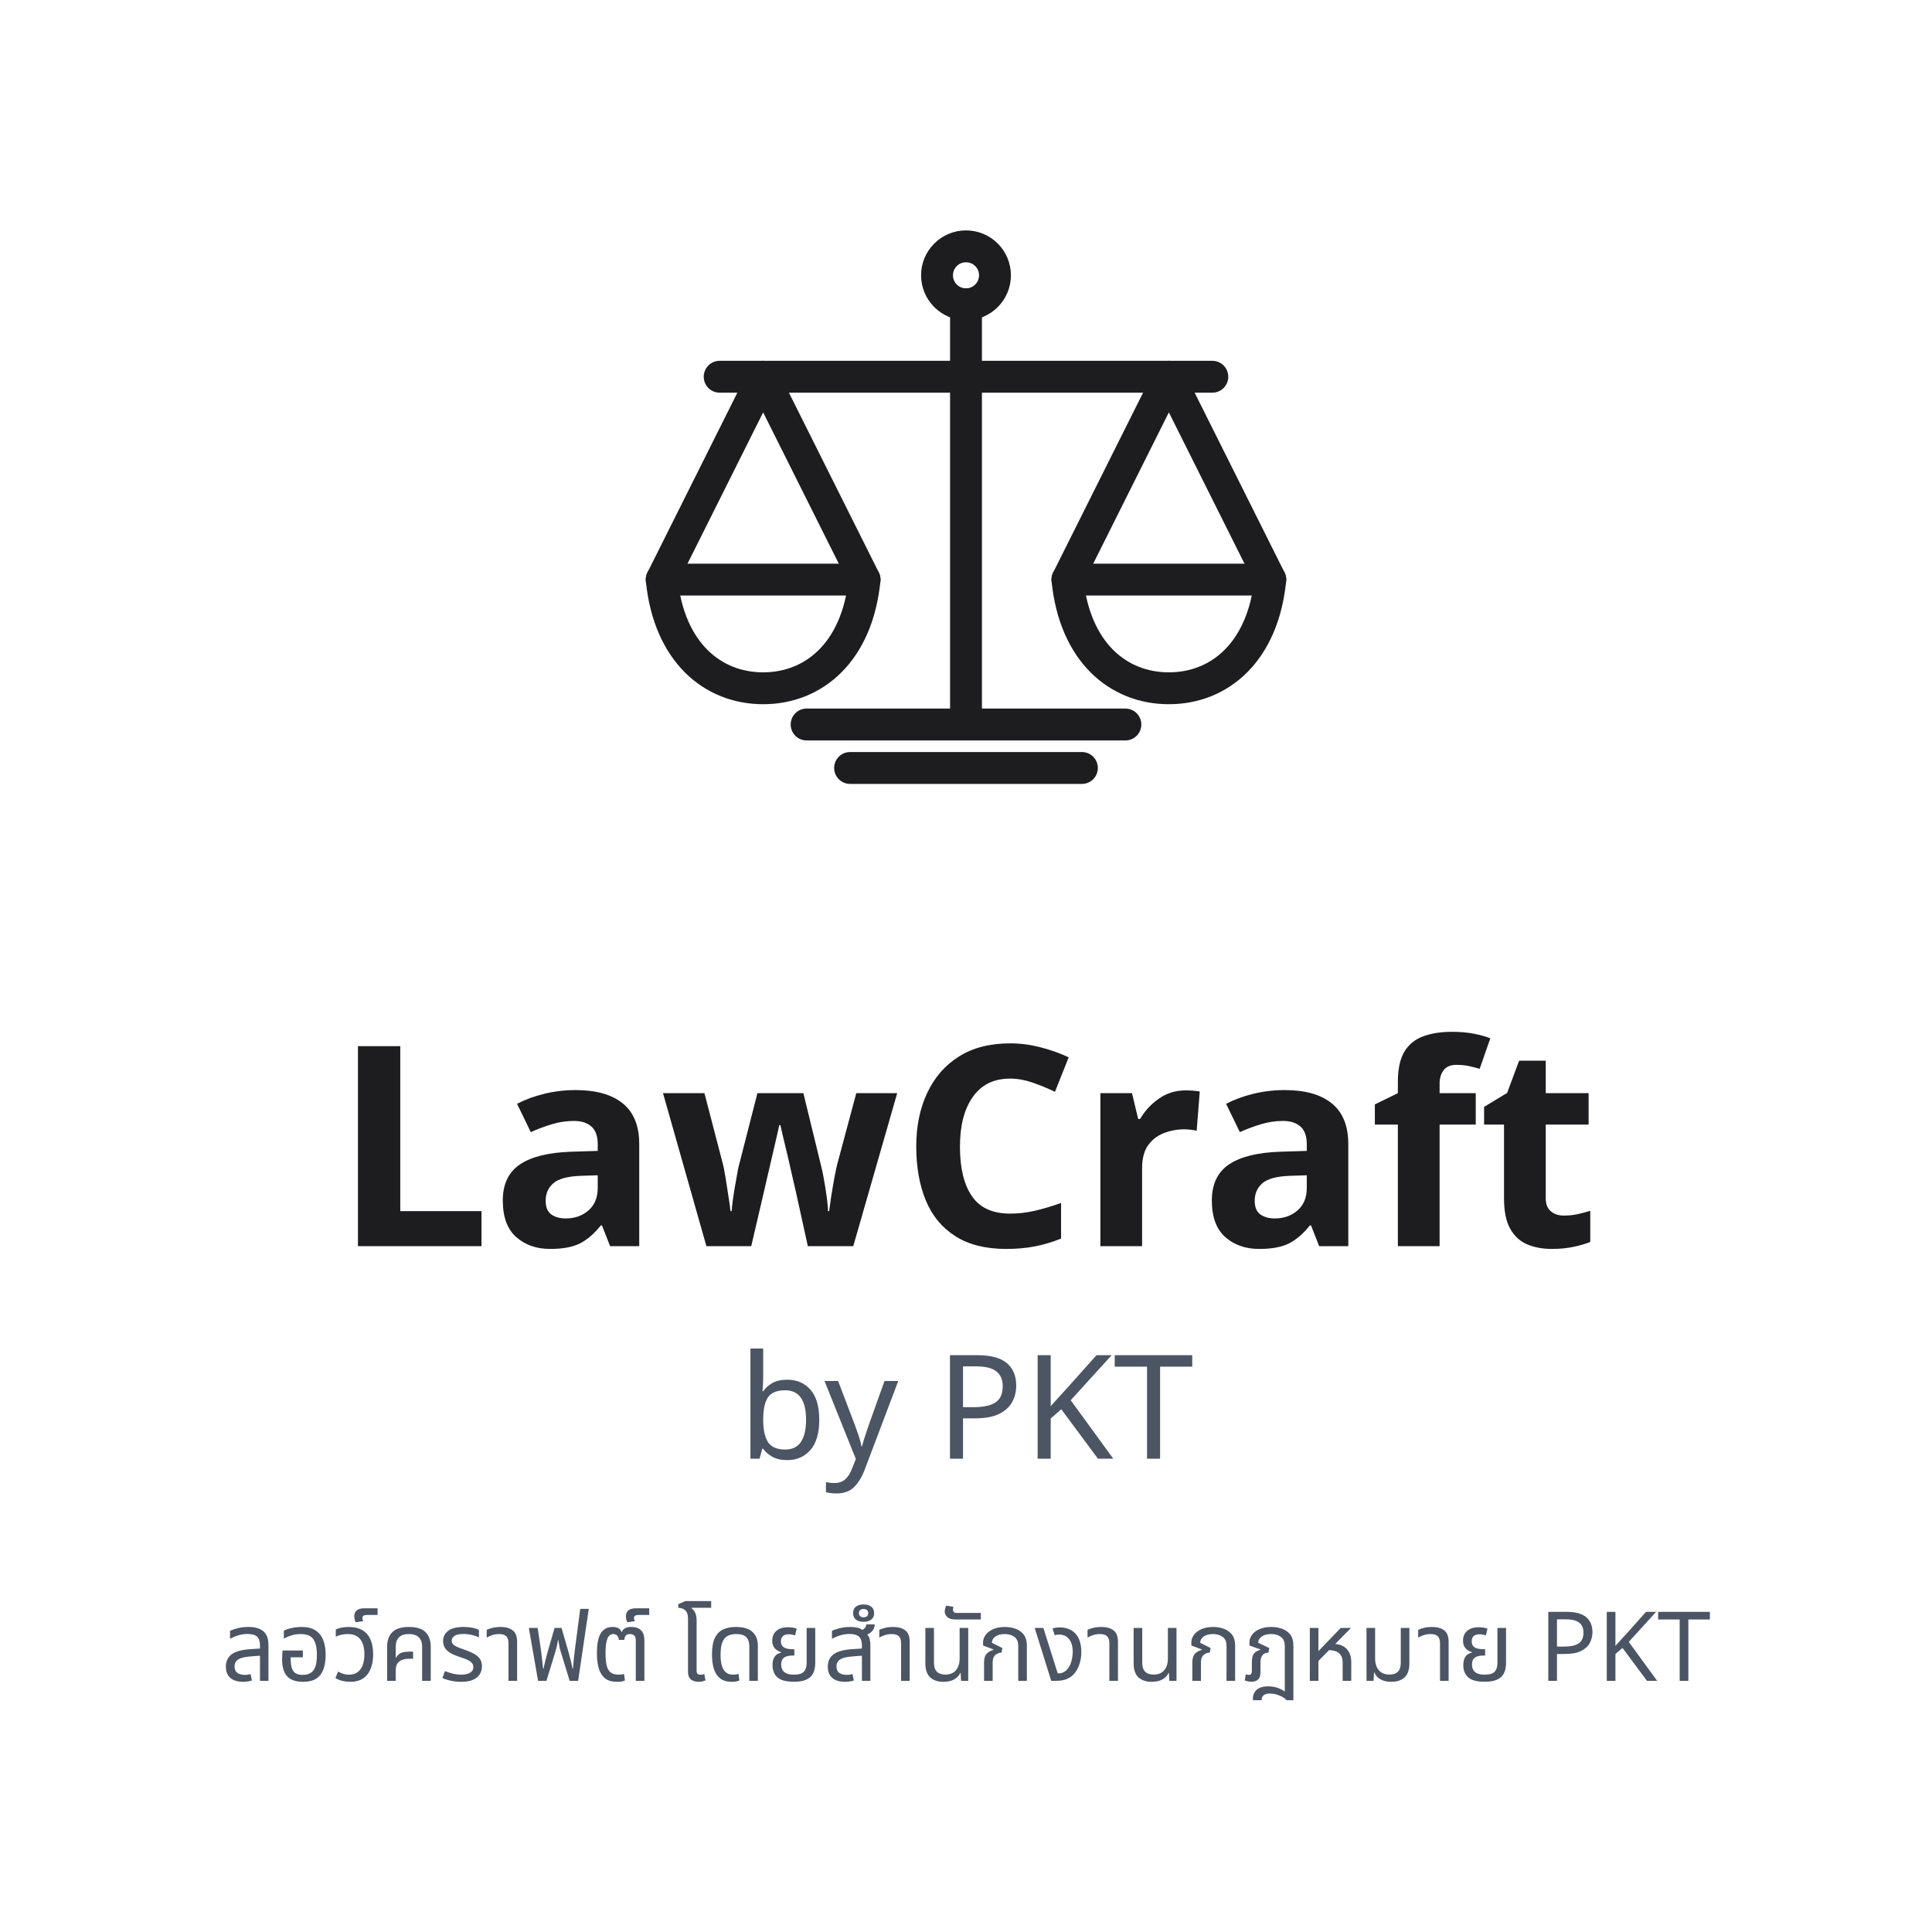
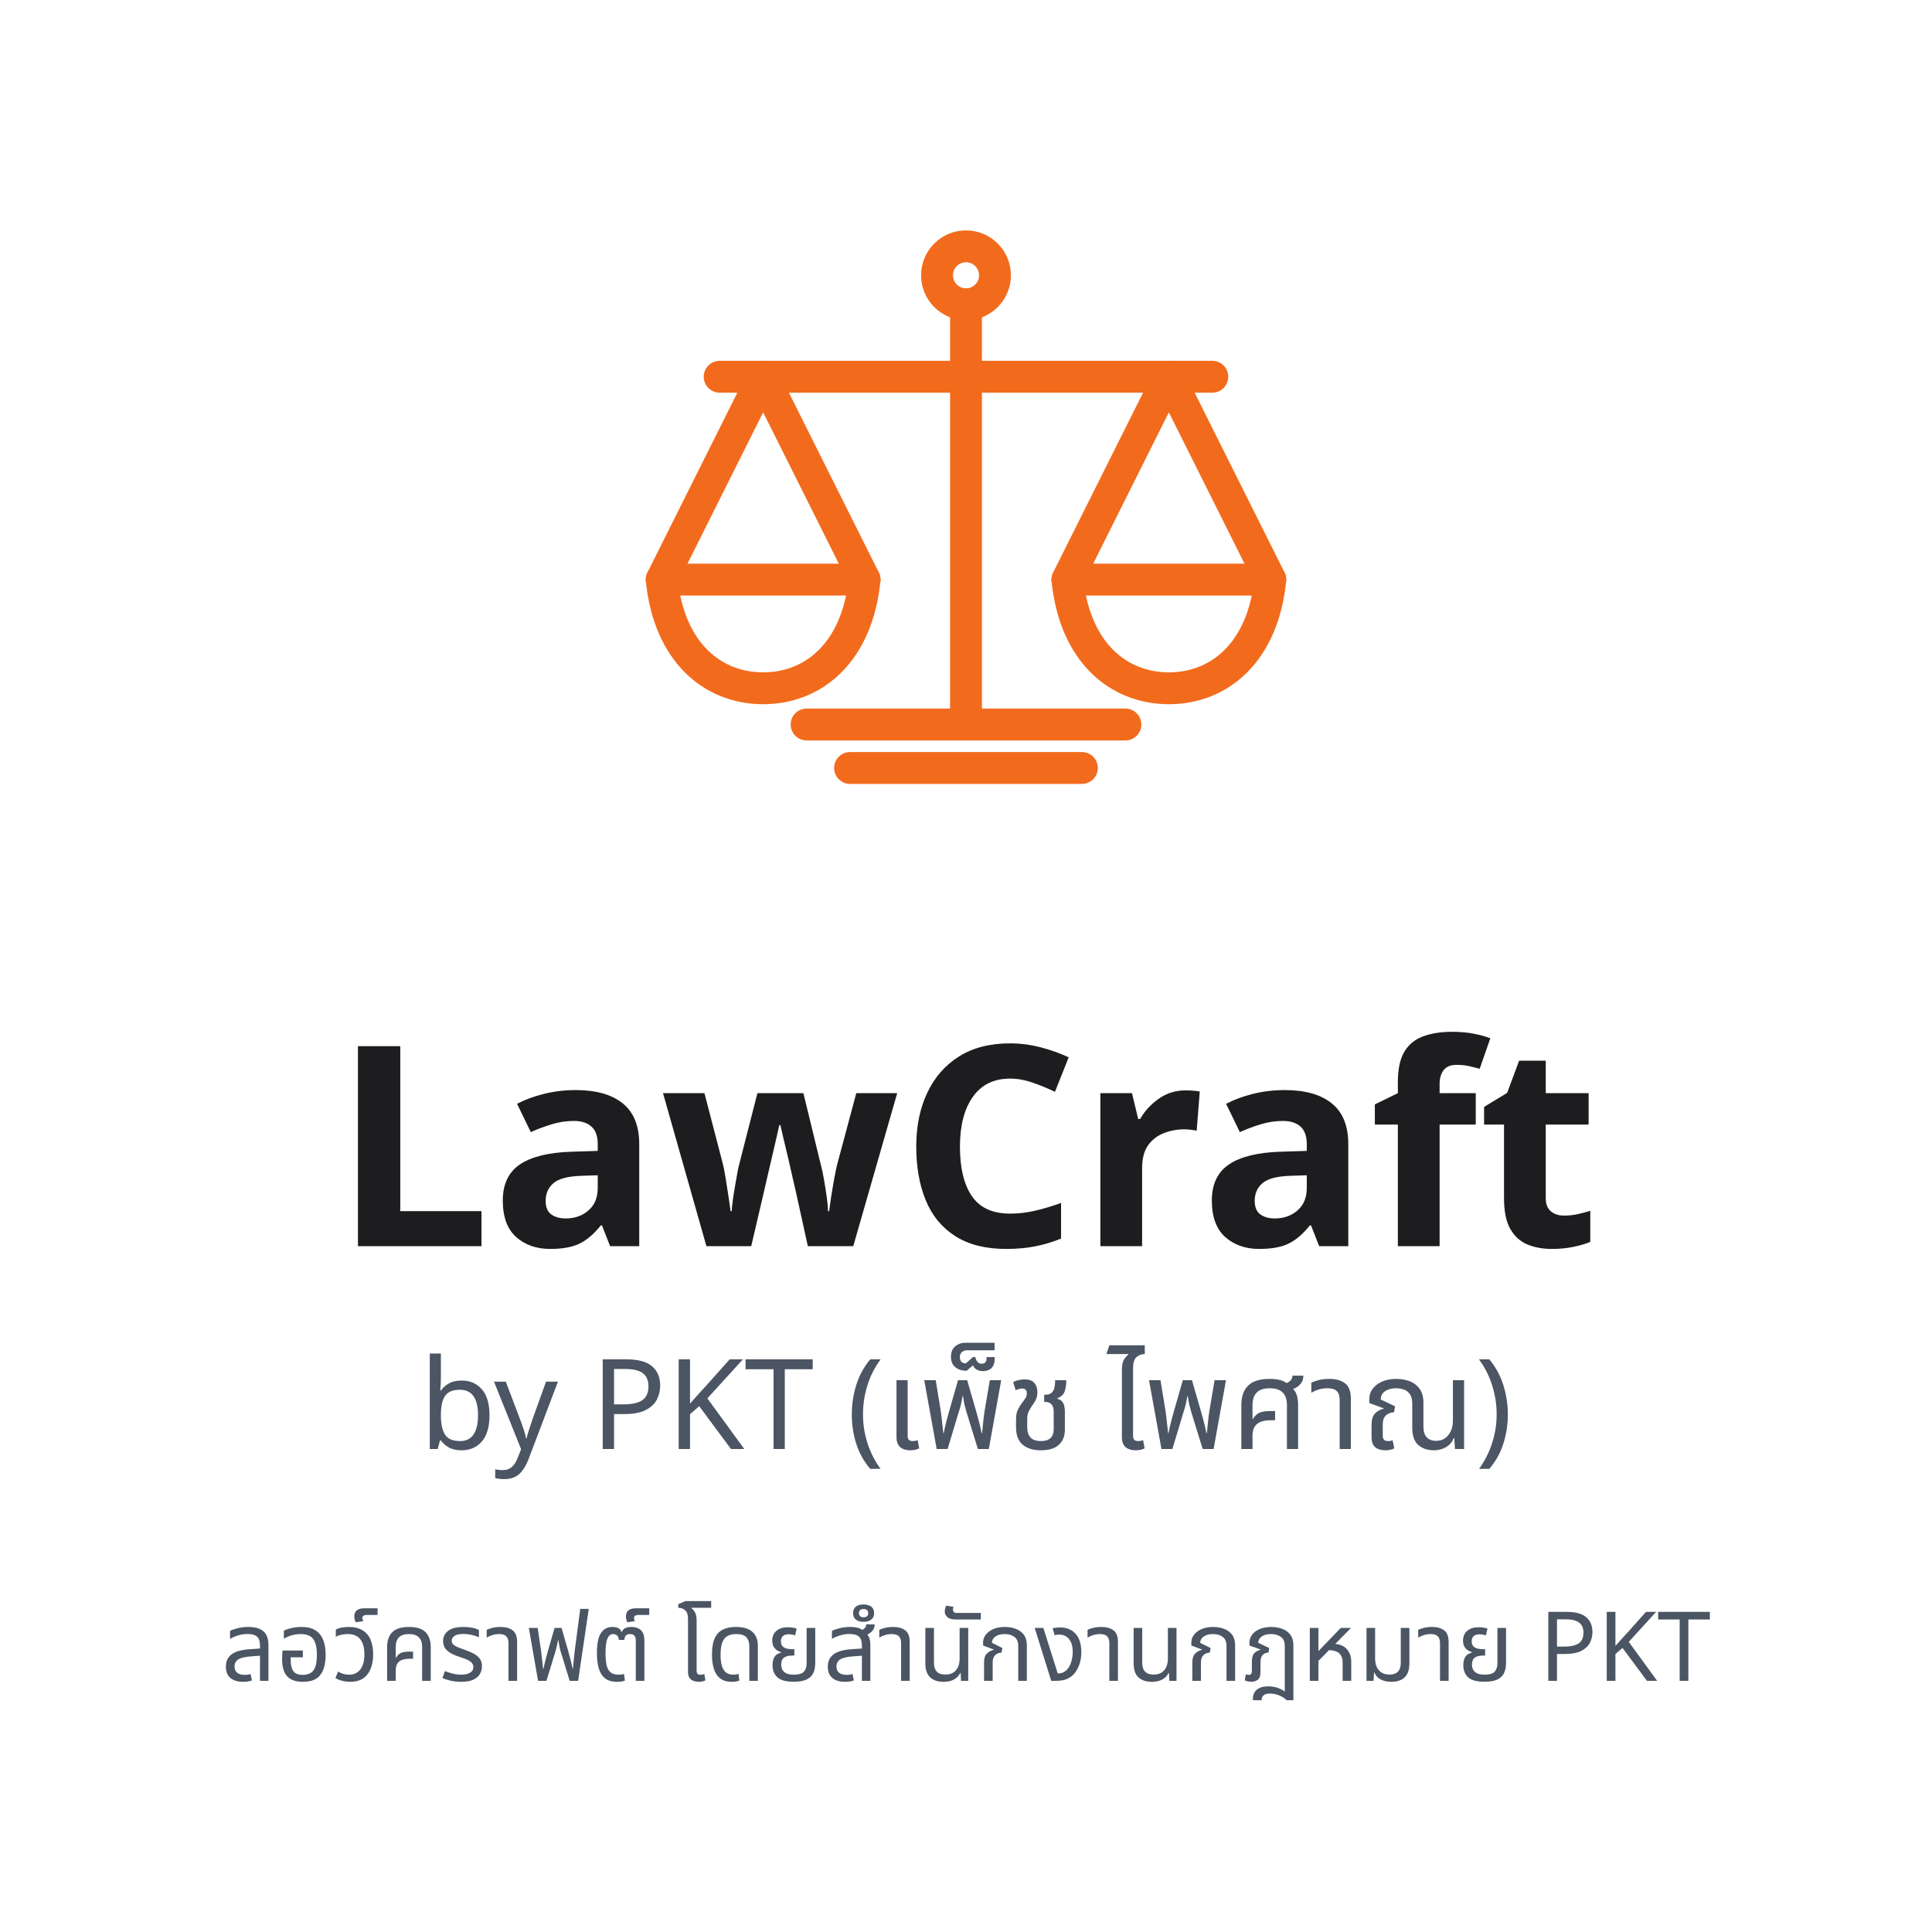
<svg xmlns="http://www.w3.org/2000/svg" viewBox="0 0 400 400" width="400" height="400" role="img" aria-label="LawCraft by PKT">
  <g transform="translate(128 36) scale(3)">
-     <g fill="none" stroke="#1d1d1f" stroke-width="2.2" stroke-linecap="round" stroke-linejoin="round">
+     <g fill="none" stroke="#f26b1d" stroke-width="2.2" stroke-linecap="round" stroke-linejoin="round">
      <circle cx="24" cy="7" r="2" />
      <path d="M24 9v29M16 41h16M13 38h22M7 14h34" />
      <path d="M10 14 3 28M10 14l7 14M38 14l-7 14M38 14l7 14" />
      <path d="M3 28h14c-.5 5-3.5 7.5-7 7.5S3.5 33 3 28zM31 28h14c-.5 5-3.5 7.5-7 7.5S31.5 33 31 28z" />
    </g>
  </g>
  <text x="200" y="258" font-family="'Noto Sans Thai','Noto Sans',Inter,Arial,sans-serif" font-size="58" font-weight="700" fill="#1d1d1f" text-anchor="middle">LawCraft</text>
-   <text x="200" y="302" font-family="'Noto Sans Thai','Noto Sans',Inter,Arial,sans-serif" font-size="30" font-weight="500" fill="#4b5563" text-anchor="middle">by PKT</text>
+   <text x="200" y="300" font-family="'Noto Sans Thai','Noto Sans',Inter,Arial,sans-serif" font-size="26" font-weight="500" fill="#4b5563" text-anchor="middle">by PKT (เพ็ช ไพศาณ)</text>
  <text x="200" y="348" font-family="'Noto Sans Thai','Noto Sans',Inter,Arial,sans-serif" font-size="20" font-weight="500" fill="#4b5563" text-anchor="middle">ลอว์คราฟต์ โดยสำนักงานกฎหมาย PKT</text>
</svg>
